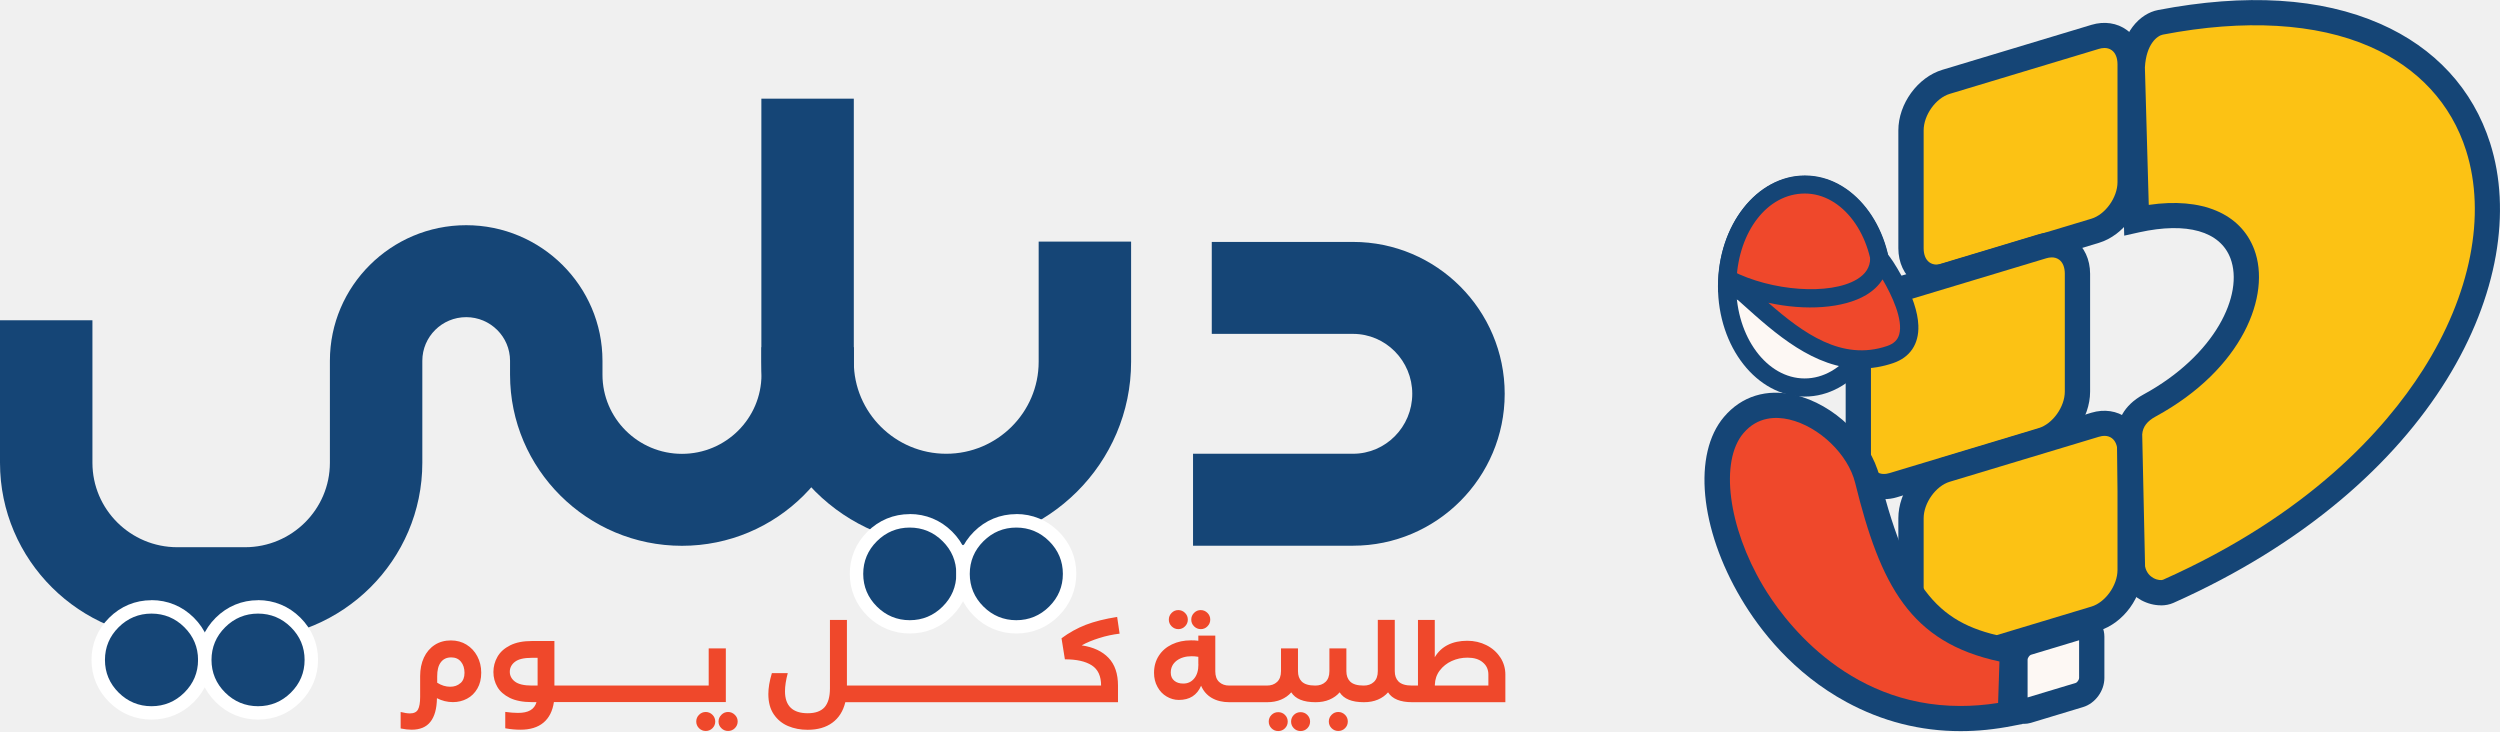
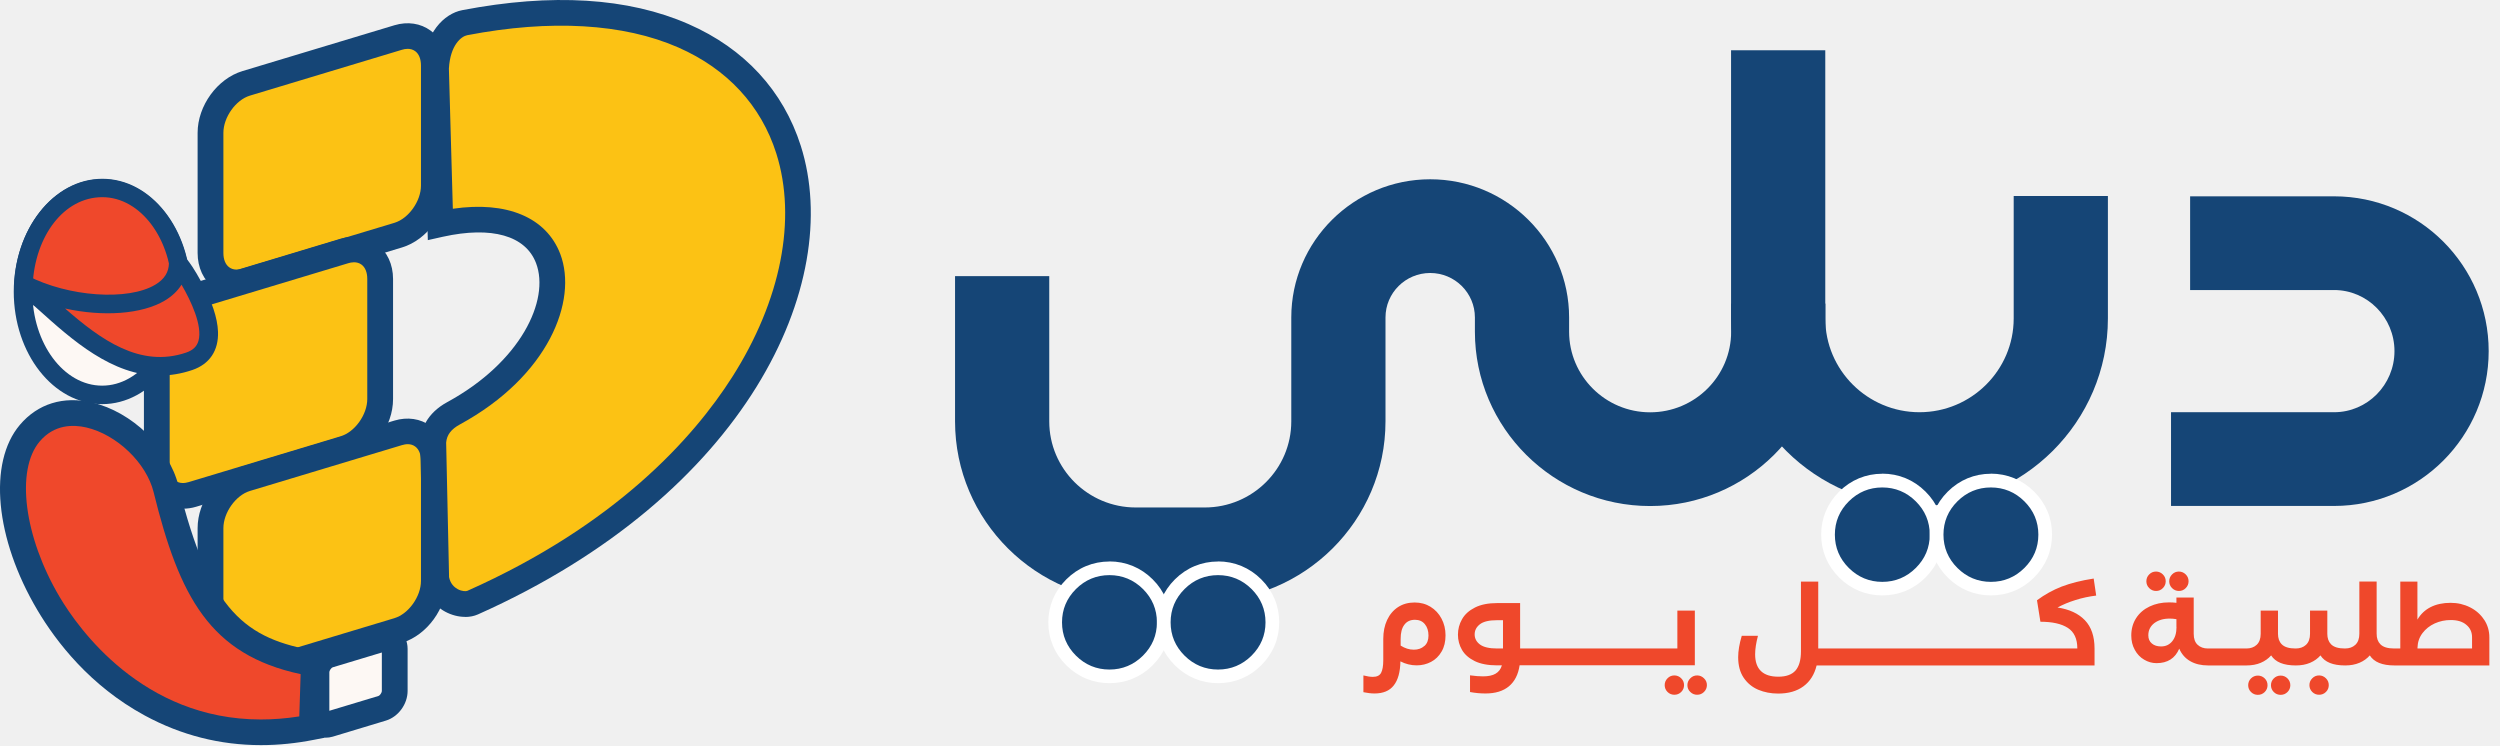
- <svg xmlns="http://www.w3.org/2000/svg" width="212" height="62" viewBox="0 0 212 62" fill="none">
-   <g clip-path="url(#clip0_58_1299)">
-     <path fill-rule="evenodd" clip-rule="evenodd" d="M165.021 6.94L177.669 3.126C179.301 2.637 180.64 3.679 180.64 5.459V15.454C180.64 17.226 179.308 19.084 177.669 19.573L165.021 23.387C163.389 23.876 162.05 22.834 162.05 21.054V11.059C162.05 9.287 163.382 7.429 165.021 6.94Z" fill="#FCC214" />
-     <path d="M164.237 24.57C163.539 24.57 162.876 24.365 162.334 23.961C161.472 23.323 160.98 22.266 160.98 21.054V11.059C160.98 8.804 162.619 6.55 164.714 5.919L177.362 2.105C178.445 1.779 179.535 1.942 180.362 2.552C181.224 3.183 181.716 4.246 181.716 5.458V15.454C181.716 17.708 180.077 19.962 177.989 20.593L165.341 24.407C164.971 24.521 164.607 24.57 164.244 24.57M178.459 4.069C178.288 4.069 178.117 4.104 177.982 4.147L165.334 7.961C164.158 8.315 163.125 9.761 163.125 11.059V21.054C163.125 21.593 163.296 22.018 163.61 22.245C163.966 22.507 164.401 22.451 164.707 22.358L177.355 18.545C178.531 18.19 179.564 16.744 179.564 15.447V5.451C179.564 4.913 179.393 4.487 179.079 4.26C178.887 4.119 178.666 4.069 178.459 4.069Z" fill="#154576" />
-     <path fill-rule="evenodd" clip-rule="evenodd" d="M160.553 41.144L173.201 37.33C174.833 36.841 176.173 34.984 176.173 33.212V23.216C176.173 21.444 174.84 20.395 173.201 20.884L160.553 24.698C158.922 25.187 157.582 27.044 157.582 28.817V38.812C157.582 40.584 158.922 41.633 160.553 41.144Z" fill="#FCC214" />
-     <path d="M159.769 42.328C159.071 42.328 158.408 42.123 157.867 41.718C157.004 41.08 156.513 40.024 156.513 38.812V28.817C156.513 26.562 158.152 24.308 160.239 23.677L172.887 19.863C173.97 19.537 175.061 19.7 175.887 20.31C176.749 20.941 177.241 22.004 177.241 23.216V33.212C177.241 35.466 175.602 37.72 173.514 38.351L160.866 42.165C160.496 42.278 160.132 42.328 159.769 42.328ZM173.992 21.827C173.821 21.827 173.65 21.862 173.514 21.905L160.866 25.719C159.691 26.073 158.657 27.519 158.657 28.817V38.812C158.657 39.351 158.829 39.776 159.142 40.003C159.498 40.265 159.933 40.208 160.239 40.116L172.887 36.302C174.063 35.948 175.096 34.502 175.096 33.205V23.209C175.096 22.67 174.925 22.245 174.612 22.018C174.419 21.876 174.198 21.827 173.992 21.827Z" fill="#154576" />
-     <path fill-rule="evenodd" clip-rule="evenodd" d="M165.021 39.833L177.669 36.019C179.301 35.523 180.64 36.572 180.64 38.351V48.347C180.64 50.119 179.308 51.976 177.669 52.465L165.021 56.279C163.389 56.768 162.05 55.726 162.05 53.947V43.951C162.05 42.179 163.389 40.322 165.021 39.833Z" fill="#FCC214" />
-     <path d="M164.237 57.463C163.539 57.463 162.876 57.258 162.334 56.853C161.472 56.222 160.98 55.159 160.98 53.947V43.952C160.98 41.697 162.619 39.443 164.707 38.812L177.355 34.998C178.438 34.672 179.528 34.835 180.355 35.445C181.217 36.076 181.709 37.139 181.709 38.351V48.347C181.709 50.601 180.07 52.855 177.982 53.486L165.334 57.3C164.964 57.413 164.6 57.463 164.237 57.463ZM165.334 40.854C164.158 41.208 163.125 42.654 163.125 43.952V53.947C163.125 54.486 163.296 54.911 163.61 55.138C163.966 55.4 164.401 55.343 164.707 55.251L177.355 51.437C178.531 51.083 179.564 49.637 179.564 48.34V38.344C179.564 37.805 179.393 37.38 179.079 37.153C178.723 36.891 178.288 36.948 177.982 37.04L165.334 40.854Z" fill="#154576" />
-     <path fill-rule="evenodd" clip-rule="evenodd" d="M171.905 54.507L176.337 53.167C176.907 52.997 177.377 53.359 177.377 53.983V57.484C177.377 58.108 176.907 58.753 176.337 58.931L171.905 60.27C171.335 60.441 170.864 60.079 170.864 59.455V55.953C170.864 55.329 171.335 54.684 171.905 54.507Z" fill="#FDF8F4" />
-     <path d="M171.633 61.383C171.241 61.383 170.864 61.263 170.55 61.036C170.066 60.681 169.795 60.107 169.795 59.462V55.96C169.795 54.861 170.572 53.805 171.598 53.493L176.03 52.153C176.621 51.976 177.234 52.068 177.697 52.416C178.175 52.77 178.452 53.344 178.452 53.989V57.491C178.452 58.59 177.676 59.646 176.65 59.958L172.218 61.298C172.018 61.355 171.826 61.383 171.626 61.383M176.308 54.294L172.218 55.528C172.118 55.556 171.94 55.776 171.94 55.946V59.143L176.03 57.91C176.13 57.881 176.308 57.661 176.308 57.484V54.287V54.294Z" fill="#154576" />
-     <path fill-rule="evenodd" clip-rule="evenodd" d="M147.022 36.047C150.485 31.964 157.218 36.09 158.351 40.698C160.539 49.594 162.933 53.897 170.643 55.223L170.472 60.511C151.618 64.226 141.806 42.2 147.015 36.047" fill="#EF482B" />
-     <path d="M166.254 62C162.848 62 159.613 61.178 156.591 59.54C152.038 57.073 149.217 53.408 147.649 50.764C144.129 44.831 143.53 38.493 146.195 35.353C147.685 33.595 149.815 32.935 152.202 33.495C155.516 34.268 158.608 37.253 159.392 40.435C161.978 50.948 165.007 53.167 170.828 54.167L171.748 54.323L171.52 61.391L170.686 61.553C169.182 61.851 167.707 62 166.261 62M147.841 36.735C145.825 39.117 146.537 44.682 149.509 49.687C151.041 52.267 156.392 59.866 166.24 59.866C167.258 59.866 168.32 59.788 169.439 59.611L169.553 56.095C161.993 54.472 159.463 49.651 157.318 40.946C156.72 38.529 154.269 36.168 151.725 35.572C150.62 35.317 149.053 35.31 147.848 36.728L147.841 36.735Z" fill="#154576" />
-     <path fill-rule="evenodd" clip-rule="evenodd" d="M153.036 15.688C156.67 15.688 159.62 19.53 159.62 24.273C159.62 29.015 156.67 32.857 153.036 32.857C149.402 32.857 146.452 29.015 146.452 24.273C146.452 19.53 149.402 15.688 153.036 15.688Z" fill="#FDF8F4" />
-     <path d="M153.036 33.63C148.982 33.63 145.683 29.433 145.683 24.273C145.683 19.112 148.982 14.915 153.036 14.915C157.091 14.915 160.39 19.112 160.39 24.273C160.39 29.433 157.091 33.63 153.036 33.63ZM153.036 16.453C149.83 16.453 147.229 19.962 147.229 24.273C147.229 28.582 149.837 32.092 153.036 32.092C156.236 32.092 158.844 28.582 158.844 24.273C158.844 19.962 156.236 16.453 153.036 16.453Z" fill="#154576" />
-     <path fill-rule="evenodd" clip-rule="evenodd" d="M153.058 15.645C156.692 15.645 159.642 19.488 159.642 24.23C159.378 27.966 154.105 27.378 146.474 24.23C146.474 19.488 149.424 15.645 153.058 15.645Z" fill="#EF482B" />
-     <path d="M156.092 27.597C153.748 27.597 150.47 26.718 146.181 24.946L145.703 24.747V24.237C145.703 19.076 149.002 14.88 153.057 14.88C157.111 14.88 160.41 19.076 160.41 24.237V24.294C160.325 25.471 159.805 26.392 158.9 26.945C158.194 27.378 157.254 27.597 156.092 27.597ZM147.257 23.72C154.56 26.669 157.168 26.186 158.08 25.627C158.558 25.336 158.807 24.882 158.857 24.202C158.843 19.906 156.242 16.411 153.05 16.411C149.857 16.411 147.449 19.643 147.257 23.72Z" fill="#154576" />
-     <path fill-rule="evenodd" clip-rule="evenodd" d="M146.466 23.627C151.454 26.208 159.335 25.924 159.356 21.905C159.435 21.926 164.358 28.682 160.268 30.071C154.611 31.992 150.214 26.754 146.459 23.627" fill="#EF482B" />
-     <path d="M157.846 31.262C153.855 31.262 150.528 28.278 147.763 25.79C147.136 25.23 146.552 24.705 145.975 24.223L146.83 22.947C150.229 24.705 155.195 25.052 157.461 23.691C158.216 23.238 158.587 22.649 158.594 21.898V20.905L159.563 21.153C159.698 21.189 160.105 21.295 161.302 23.479C162.171 25.067 162.634 26.456 162.677 27.604C162.734 29.178 161.972 30.305 160.532 30.794C159.606 31.106 158.715 31.248 157.853 31.248M149.958 25.676C152.901 28.249 156.193 30.645 160.026 29.341C160.589 29.15 160.917 28.838 161.052 28.363C161.401 27.115 160.44 25.052 159.641 23.691C159.328 24.202 158.858 24.648 158.259 25.01C156.328 26.165 153.086 26.364 149.965 25.676H149.958Z" fill="#154576" />
-     <path fill-rule="evenodd" clip-rule="evenodd" d="M180.811 5.707C180.939 3.105 182.307 2.063 183.205 1.893C219.218 -5.005 220.907 33.63 183.861 50.14C182.949 50.544 181.096 49.935 180.825 48.092L180.583 36.82C180.661 35.416 181.68 34.715 182.286 34.389C193.409 28.335 193.388 15.957 181.174 18.658L180.811 5.707Z" fill="#FCC214" />
-     <path d="M183.234 51.331C182.685 51.331 182.108 51.182 181.581 50.899C180.576 50.353 179.935 49.41 179.764 48.255L179.749 48.12L179.5 36.806V36.763C179.557 35.785 179.992 34.417 181.766 33.453C187.858 30.135 190.302 24.974 189.141 21.905C188.272 19.608 185.45 18.807 181.403 19.7L180.134 19.984L179.735 5.7V5.657C179.878 2.736 181.481 1.141 182.999 0.851C190.466 -0.581 196.808 -0.191 201.832 2.013C206.477 4.048 209.705 7.55 211.166 12.143C214.807 23.613 206.627 41.173 184.303 51.126C183.982 51.267 183.619 51.338 183.241 51.338M181.894 47.992C182.001 48.574 182.343 48.871 182.614 49.02C182.977 49.219 183.319 49.212 183.426 49.162C195.775 43.661 202.223 36.451 205.458 31.376C209.52 25.003 210.853 18.226 209.128 12.774C207.867 8.79 205.045 5.742 200.976 3.956C196.423 1.957 190.345 1.602 183.412 2.935C182.935 3.027 182.001 3.729 181.887 5.714L182.215 17.375C186.697 16.716 189.996 18.084 191.157 21.146C192.618 25.017 190.188 31.298 182.806 35.317C182.072 35.714 181.709 36.196 181.659 36.834L181.901 47.992H181.894Z" fill="#154576" />
-     <path d="M80.241 46.276C71.597 46.276 64.564 39.28 64.564 30.681V8.365H72.403V30.681C72.403 34.984 75.923 38.479 80.241 38.479C84.559 38.479 88.079 34.977 88.079 30.681V20.487H95.917V30.681C95.917 39.28 88.884 46.276 80.241 46.276Z" fill="#154576" />
-     <path d="M20.778 54.202H15.035C6.741 54.202 0 47.489 0 39.244V27.158H7.838V39.244C7.838 43.193 11.066 46.404 15.035 46.404H20.778C24.747 46.404 27.975 43.193 27.975 39.244V30.596C27.975 24.258 33.162 19.097 39.533 19.097C45.903 19.097 51.09 24.258 51.09 30.596V31.78C51.09 35.473 54.112 38.486 57.831 38.486C61.551 38.486 64.572 35.48 64.572 31.78V29.44H72.41V31.78C72.41 39.776 65.869 46.284 57.831 46.284C49.794 46.284 43.252 39.776 43.252 31.78V30.596C43.252 28.554 41.585 26.895 39.533 26.895C37.48 26.895 35.813 28.554 35.813 30.596V39.244C35.813 47.496 29.065 54.202 20.778 54.202Z" fill="#154576" />
-     <path d="M12.848 60.454C11.615 60.454 10.539 60.008 9.655 59.136C8.772 58.257 8.33 57.194 8.33 55.96C8.33 54.727 8.779 53.663 9.655 52.784C10.532 51.905 11.608 51.466 12.848 51.466C14.088 51.466 15.156 51.912 16.04 52.784C16.924 53.663 17.365 54.727 17.365 55.96C17.365 57.194 16.916 58.257 16.04 59.136C15.156 60.015 14.088 60.454 12.848 60.454Z" fill="#154576" />
-     <path d="M12.847 52.033C13.923 52.033 14.864 52.423 15.633 53.188C16.403 53.954 16.795 54.882 16.795 55.96C16.795 57.038 16.403 57.966 15.633 58.732C14.864 59.497 13.923 59.887 12.847 59.887C11.771 59.887 10.831 59.497 10.061 58.732C9.292 57.966 8.9 57.038 8.9 55.96C8.9 54.882 9.292 53.954 10.061 53.188C10.831 52.423 11.764 52.033 12.847 52.033ZM12.847 50.898C11.472 50.898 10.232 51.416 9.256 52.387C8.28 53.358 7.76 54.599 7.76 55.96C7.76 57.321 8.28 58.562 9.256 59.533C10.232 60.504 11.479 61.022 12.847 61.022C14.216 61.022 15.463 60.511 16.439 59.533C17.415 58.554 17.935 57.321 17.935 55.953C17.935 54.585 17.415 53.351 16.439 52.38C15.463 51.409 14.216 50.891 12.84 50.891L12.847 50.898Z" fill="white" />
-     <path d="M21.883 60.454C20.65 60.454 19.574 60.008 18.691 59.136C17.807 58.257 17.365 57.194 17.365 55.96C17.365 54.727 17.814 53.663 18.691 52.784C19.567 51.905 20.643 51.466 21.883 51.466C23.123 51.466 24.192 51.912 25.075 52.784C25.959 53.663 26.401 54.727 26.401 55.96C26.401 57.194 25.951 58.257 25.075 59.136C24.192 60.015 23.123 60.454 21.883 60.454Z" fill="#154576" />
-     <path d="M21.883 52.033C22.959 52.033 23.899 52.423 24.669 53.188C25.438 53.954 25.83 54.882 25.83 55.96C25.83 57.038 25.438 57.966 24.669 58.732C23.899 59.497 22.959 59.887 21.883 59.887C20.807 59.887 19.866 59.497 19.096 58.732C18.327 57.966 17.935 57.038 17.935 55.96C17.935 54.882 18.327 53.954 19.096 53.188C19.866 52.423 20.799 52.033 21.883 52.033ZM21.883 50.898C20.507 50.898 19.267 51.416 18.291 52.387C17.315 53.358 16.795 54.599 16.795 55.96C16.795 57.321 17.315 58.562 18.291 59.533C19.267 60.504 20.515 61.022 21.883 61.022C23.251 61.022 24.498 60.511 25.474 59.533C26.45 58.554 26.97 57.321 26.97 55.953C26.97 54.585 26.45 53.351 25.474 52.38C24.498 51.409 23.251 50.891 21.875 50.891L21.883 50.898Z" fill="white" />
-     <path d="M77.148 53.153C75.916 53.153 74.84 52.706 73.956 51.834C73.073 50.955 72.631 49.892 72.631 48.658C72.631 47.425 73.08 46.362 73.956 45.483C74.833 44.604 75.909 44.164 77.148 44.164C78.388 44.164 79.457 44.611 80.341 45.483C81.224 46.362 81.666 47.425 81.666 48.658C81.666 49.892 81.217 50.955 80.341 51.834C79.457 52.713 78.388 53.153 77.148 53.153Z" fill="#154576" />
-     <path d="M77.148 44.738C78.224 44.738 79.165 45.128 79.934 45.894C80.704 46.659 81.096 47.588 81.096 48.666C81.096 49.743 80.704 50.672 79.934 51.437C79.165 52.203 78.224 52.593 77.148 52.593C76.072 52.593 75.132 52.203 74.362 51.437C73.593 50.672 73.201 49.743 73.201 48.666C73.201 47.588 73.593 46.659 74.362 45.894C75.132 45.128 76.065 44.738 77.148 44.738ZM77.148 43.597C75.773 43.597 74.533 44.114 73.557 45.086C72.581 46.057 72.061 47.297 72.061 48.658C72.061 50.02 72.581 51.26 73.557 52.231C74.533 53.203 75.78 53.72 77.148 53.72C78.516 53.72 79.763 53.21 80.74 52.231C81.716 51.253 82.236 50.02 82.236 48.651C82.236 47.283 81.716 46.05 80.74 45.078C79.763 44.107 78.516 43.59 77.141 43.59L77.148 43.597Z" fill="white" />
-     <path d="M86.184 44.738C85.108 44.738 84.167 45.128 83.398 45.894C82.628 46.659 82.236 47.588 82.236 48.666C82.236 49.743 82.628 50.672 83.398 51.437C84.167 52.203 85.101 52.593 86.184 52.593C87.267 52.593 88.2 52.203 88.97 51.437C89.74 50.672 90.132 49.736 90.132 48.666C90.132 47.595 89.74 46.659 88.97 45.894C88.2 45.128 87.26 44.738 86.184 44.738Z" fill="#154576" />
-     <path d="M86.184 53.153C84.951 53.153 83.875 52.706 82.991 51.834C82.108 50.955 81.666 49.892 81.666 48.658C81.666 47.425 82.115 46.362 82.991 45.483C83.868 44.604 84.944 44.164 86.184 44.164C87.424 44.164 88.492 44.611 89.376 45.483C90.26 46.362 90.701 47.425 90.701 48.658C90.701 49.892 90.252 50.955 89.376 51.834C88.492 52.713 87.424 53.153 86.184 53.153Z" fill="#154576" />
-     <path d="M86.183 44.738C87.259 44.738 88.2 45.128 88.969 45.894C89.739 46.659 90.131 47.588 90.131 48.666C90.131 49.743 89.739 50.672 88.969 51.437C88.2 52.203 87.259 52.593 86.183 52.593C85.107 52.593 84.167 52.203 83.397 51.437C82.628 50.672 82.236 49.743 82.236 48.666C82.236 47.588 82.628 46.659 83.397 45.894C84.167 45.128 85.1 44.738 86.183 44.738ZM86.183 43.597C84.808 43.597 83.568 44.114 82.592 45.086C81.616 46.057 81.096 47.297 81.096 48.658C81.096 50.02 81.616 51.26 82.592 52.231C83.568 53.203 84.815 53.72 86.183 53.72C87.552 53.72 88.798 53.21 89.775 52.231C90.751 51.253 91.271 50.02 91.271 48.651C91.271 47.283 90.751 46.05 89.775 45.078C88.798 44.107 87.552 43.59 86.176 43.59L86.183 43.597Z" fill="white" />
-     <path d="M39.568 54.67C39.176 54.429 38.734 54.308 38.236 54.308C37.715 54.308 37.252 54.436 36.861 54.691C36.469 54.946 36.162 55.308 35.948 55.761C35.735 56.222 35.628 56.747 35.628 57.335V59.1C35.628 59.596 35.564 59.951 35.443 60.171C35.321 60.391 35.093 60.497 34.758 60.497C34.545 60.497 34.281 60.454 33.975 60.376V61.773C34.324 61.844 34.63 61.879 34.901 61.879C35.614 61.879 36.148 61.659 36.497 61.213C36.853 60.766 37.039 60.1 37.053 59.207C37.48 59.426 37.929 59.54 38.407 59.54C38.841 59.54 39.24 59.441 39.604 59.249C39.967 59.058 40.259 58.774 40.48 58.391C40.701 58.016 40.808 57.569 40.808 57.044C40.808 56.52 40.694 56.066 40.473 55.648C40.252 55.23 39.946 54.904 39.554 54.663M59.848 60.376C59.627 60.376 59.434 60.454 59.278 60.617C59.121 60.773 59.042 60.965 59.042 61.184C59.042 61.404 59.121 61.596 59.278 61.752C59.434 61.907 59.627 61.986 59.848 61.986C60.069 61.986 60.261 61.907 60.418 61.752C60.574 61.596 60.653 61.404 60.653 61.184C60.653 60.965 60.574 60.773 60.418 60.617C60.261 60.461 60.069 60.376 59.848 60.376ZM61.743 60.376C61.522 60.376 61.33 60.454 61.173 60.617C61.016 60.773 60.931 60.965 60.931 61.184C60.931 61.404 61.009 61.596 61.173 61.752C61.33 61.907 61.522 61.986 61.743 61.986C61.964 61.986 62.156 61.907 62.313 61.752C62.47 61.596 62.555 61.404 62.555 61.184C62.555 60.965 62.477 60.773 62.313 60.617C62.156 60.461 61.964 60.376 61.743 60.376ZM61.536 54.982H60.097V58.136H56.997H57.404H47.014V54.358H45.112C44.364 54.358 43.751 54.478 43.259 54.726C42.768 54.974 42.411 55.294 42.183 55.698C41.955 56.095 41.841 56.527 41.841 56.988C41.841 57.449 41.955 57.867 42.176 58.25C42.397 58.632 42.753 58.944 43.238 59.185C43.722 59.419 44.342 59.54 45.098 59.54H45.497C45.404 59.859 45.226 60.086 44.969 60.234C44.713 60.383 44.364 60.454 43.922 60.454C43.615 60.454 43.259 60.426 42.846 60.369V61.759C43.302 61.844 43.737 61.879 44.136 61.879C44.955 61.879 45.603 61.681 46.081 61.284C46.558 60.887 46.858 60.305 46.972 59.533H48.489H57.411H57.005H61.551V54.974L61.536 54.982ZM45.589 58.136H45.112C44.442 58.136 43.965 58.023 43.672 57.803C43.38 57.583 43.231 57.3 43.231 56.967C43.231 56.633 43.373 56.35 43.665 56.123C43.958 55.896 44.428 55.783 45.09 55.783H45.589V58.129V58.136ZM94.941 53.72L94.734 52.316C93.687 52.479 92.803 52.706 92.076 52.983C91.35 53.266 90.659 53.649 90.017 54.124L90.302 55.91C91.293 55.91 92.055 56.08 92.582 56.421C93.11 56.761 93.373 57.328 93.373 58.136H71.819V52.571H70.379V58.377C70.379 59.1 70.222 59.632 69.923 59.972C69.617 60.312 69.146 60.483 68.498 60.483C67.215 60.483 66.567 59.859 66.567 58.618C66.567 58.186 66.645 57.675 66.802 57.08H65.455C65.256 57.746 65.156 58.335 65.156 58.859C65.156 59.54 65.306 60.114 65.612 60.568C65.919 61.021 66.325 61.355 66.823 61.567C67.329 61.78 67.878 61.886 68.484 61.886C69.339 61.886 70.037 61.688 70.586 61.284C71.135 60.88 71.498 60.305 71.683 59.547H94.806V58.143C94.806 57.137 94.542 56.35 94.007 55.79C93.473 55.23 92.718 54.875 91.727 54.726C92.162 54.485 92.661 54.28 93.224 54.103C93.787 53.925 94.357 53.805 94.941 53.734V53.72ZM101.824 53.351C102.045 53.351 102.238 53.273 102.394 53.11C102.551 52.954 102.629 52.763 102.629 52.543C102.629 52.323 102.551 52.132 102.394 51.976C102.238 51.82 102.045 51.735 101.824 51.735C101.603 51.735 101.411 51.813 101.254 51.976C101.098 52.132 101.019 52.323 101.019 52.543C101.019 52.763 101.098 52.954 101.254 53.11C101.411 53.266 101.603 53.351 101.824 53.351ZM99.922 53.351C100.143 53.351 100.335 53.273 100.492 53.11C100.649 52.954 100.727 52.763 100.727 52.543C100.727 52.323 100.649 52.132 100.492 51.976C100.335 51.82 100.143 51.735 99.922 51.735C99.701 51.735 99.508 51.813 99.352 51.976C99.195 52.132 99.117 52.323 99.117 52.543C99.117 52.763 99.195 52.954 99.352 53.11C99.508 53.266 99.701 53.351 99.922 53.351ZM108.394 60.391C108.173 60.391 107.981 60.468 107.824 60.624C107.667 60.78 107.589 60.972 107.589 61.191C107.589 61.411 107.667 61.603 107.824 61.759C107.981 61.915 108.173 61.993 108.394 61.993C108.615 61.993 108.807 61.915 108.964 61.759C109.121 61.603 109.199 61.411 109.199 61.191C109.199 60.972 109.121 60.78 108.964 60.624C108.807 60.468 108.615 60.391 108.394 60.391ZM110.289 60.391C110.069 60.391 109.876 60.468 109.719 60.624C109.563 60.78 109.484 60.972 109.484 61.191C109.484 61.411 109.563 61.603 109.719 61.759C109.876 61.915 110.069 61.993 110.289 61.993C110.51 61.993 110.703 61.915 110.86 61.759C111.016 61.603 111.095 61.411 111.095 61.191C111.095 60.972 111.016 60.78 110.86 60.624C110.703 60.468 110.51 60.391 110.289 60.391ZM113.489 60.376C113.268 60.376 113.076 60.454 112.919 60.617C112.762 60.773 112.684 60.965 112.684 61.184C112.684 61.404 112.762 61.596 112.919 61.752C113.076 61.907 113.268 61.986 113.489 61.986C113.71 61.986 113.902 61.907 114.059 61.752C114.216 61.596 114.294 61.404 114.294 61.184C114.294 60.965 114.216 60.773 114.059 60.617C113.902 60.461 113.71 60.376 113.489 60.376ZM127.22 55.747C126.935 55.308 126.543 54.96 126.051 54.712C125.56 54.464 125.018 54.337 124.427 54.337C123.792 54.337 123.237 54.457 122.773 54.691C122.31 54.925 121.94 55.272 121.669 55.733V52.571H120.244V58.136H119.745C119.204 58.136 118.819 58.023 118.584 57.782C118.377 57.569 118.277 57.278 118.277 56.917V52.564H116.838V56.917C116.838 57.321 116.724 57.626 116.503 57.831C116.282 58.037 115.997 58.136 115.641 58.136C115.099 58.136 114.714 58.023 114.479 57.782C114.273 57.569 114.173 57.278 114.173 56.917V54.982H112.734V56.917C112.734 57.321 112.62 57.626 112.399 57.831C112.178 58.037 111.893 58.136 111.536 58.136C110.995 58.136 110.61 58.023 110.375 57.782C110.168 57.569 110.069 57.278 110.069 56.917V54.982H108.629V56.917C108.629 57.321 108.515 57.626 108.294 57.831C108.073 58.037 107.788 58.136 107.432 58.136H104.24C103.891 58.136 103.606 58.037 103.385 57.831C103.164 57.626 103.057 57.328 103.057 56.917V53.897H101.618V54.337C101.432 54.308 101.226 54.301 100.998 54.301C100.399 54.301 99.865 54.414 99.387 54.641C98.91 54.868 98.539 55.187 98.269 55.605C97.998 56.024 97.862 56.506 97.862 57.059C97.862 57.505 97.962 57.902 98.155 58.25C98.347 58.604 98.603 58.873 98.931 59.065C99.252 59.256 99.601 59.355 99.965 59.355C100.884 59.355 101.511 58.951 101.853 58.15C102.045 58.597 102.344 58.944 102.758 59.185C103.171 59.426 103.67 59.547 104.254 59.547H107.446C107.888 59.547 108.287 59.476 108.636 59.327C108.986 59.178 109.271 58.973 109.499 58.71C109.855 59.27 110.539 59.547 111.551 59.547C112 59.547 112.392 59.476 112.741 59.327C113.09 59.178 113.375 58.973 113.603 58.71C113.959 59.27 114.643 59.547 115.655 59.547C116.104 59.547 116.496 59.476 116.845 59.327C117.194 59.178 117.479 58.973 117.707 58.71C118.063 59.27 118.748 59.547 119.759 59.547H127.655V57.208C127.655 56.676 127.512 56.187 127.227 55.747H127.22ZM101.625 56.343C101.625 56.846 101.511 57.236 101.276 57.526C101.04 57.817 100.734 57.966 100.342 57.966C100.029 57.966 99.772 57.888 99.58 57.725C99.38 57.562 99.281 57.335 99.281 57.037C99.281 56.612 99.451 56.279 99.779 56.024C100.114 55.776 100.535 55.648 101.055 55.648C101.219 55.648 101.411 55.662 101.618 55.698V56.343H101.625ZM126.208 58.136H121.676V58.058C121.69 57.612 121.826 57.208 122.089 56.86C122.353 56.513 122.688 56.243 123.108 56.052C123.529 55.861 123.971 55.769 124.441 55.769C124.99 55.769 125.424 55.896 125.738 56.166C126.058 56.428 126.215 56.775 126.215 57.208V58.136H126.208ZM39.041 57.931C38.813 58.136 38.521 58.235 38.172 58.235C37.794 58.235 37.431 58.122 37.074 57.895V57.342C37.074 56.839 37.167 56.449 37.373 56.172C37.58 55.889 37.872 55.747 38.264 55.747C38.613 55.747 38.891 55.868 39.091 56.116C39.29 56.357 39.39 56.676 39.39 57.059C39.39 57.441 39.276 57.732 39.048 57.931H39.041Z" fill="#EF482B" />
-     <path d="M114.736 46.276H101.169V38.478H114.736C117.508 38.478 119.76 36.196 119.76 33.396C119.76 30.596 117.508 28.313 114.736 28.313H102.758V20.515H114.736C121.833 20.515 127.598 26.293 127.598 33.396C127.598 40.499 121.826 46.276 114.736 46.276Z" fill="#154576" />
-   </g>
-   <defs>
-     <clipPath id="clip0_58_1299">
-       <rect width="212" height="62" fill="white" />
-     </clipPath>
-   </defs>
+ <svg xmlns="http://www.w3.org/2000/svg" width="208" height="62" viewBox="0 0 208 62" fill="none">
+   <path fill-rule="evenodd" clip-rule="evenodd" d="M20.482 6.934L33.13 3.12C34.762 2.631 36.101 3.673 36.101 5.452V15.448C36.101 17.22 34.769 19.077 33.13 19.567L20.482 23.38C18.85 23.869 17.511 22.827 17.511 21.048V11.053C17.511 9.28 18.843 7.423 20.482 6.934Z" fill="#FCC214" />
+   <path d="M19.698 24.564C19 24.564 18.337 24.359 17.795 23.955C16.933 23.317 16.441 22.26 16.441 21.048V11.053C16.441 8.798 18.08 6.544 20.175 5.913L32.823 2.099C33.906 1.773 34.996 1.936 35.823 2.546C36.685 3.177 37.177 4.24 37.177 5.452V15.448C37.177 17.702 35.538 19.956 33.45 20.587L20.802 24.401C20.432 24.515 20.068 24.564 19.705 24.564M33.92 4.063C33.749 4.063 33.578 4.098 33.443 4.141L20.795 7.955C19.619 8.309 18.586 9.755 18.586 11.053V21.048C18.586 21.587 18.757 22.012 19.071 22.239C19.427 22.501 19.862 22.445 20.168 22.352L32.816 18.539C33.992 18.184 35.025 16.738 35.025 15.441V5.445C35.025 4.907 34.854 4.481 34.54 4.254C34.348 4.113 34.127 4.063 33.92 4.063Z" fill="#154576" />
+   <path fill-rule="evenodd" clip-rule="evenodd" d="M16.014 41.138L28.662 37.324C30.294 36.835 31.634 34.978 31.634 33.206V23.21C31.634 21.438 30.301 20.389 28.662 20.878L16.014 24.692C14.383 25.181 13.043 27.038 13.043 28.811V38.806C13.043 40.578 14.383 41.627 16.014 41.138Z" fill="#FCC214" />
+   <path d="M15.23 42.322C14.532 42.322 13.869 42.117 13.328 41.712C12.465 41.074 11.974 40.018 11.974 38.806V28.811C11.974 26.556 13.613 24.302 15.7 23.671L28.348 19.857C29.431 19.531 30.521 19.694 31.348 20.304C32.21 20.935 32.702 21.998 32.702 23.21V33.206C32.702 35.46 31.063 37.714 28.975 38.345L16.327 42.159C15.957 42.272 15.593 42.322 15.23 42.322ZM29.453 21.821C29.282 21.821 29.111 21.856 28.975 21.899L16.327 25.713C15.152 26.067 14.118 27.513 14.118 28.811V38.806C14.118 39.345 14.289 39.77 14.603 39.997C14.959 40.259 15.394 40.202 15.7 40.11L28.348 36.296C29.524 35.942 30.557 34.496 30.557 33.199V23.203C30.557 22.664 30.386 22.239 30.073 22.012C29.88 21.87 29.659 21.821 29.453 21.821Z" fill="#154576" />
+   <path fill-rule="evenodd" clip-rule="evenodd" d="M20.482 39.827L33.13 36.013C34.762 35.517 36.101 36.566 36.101 38.345V48.341C36.101 50.113 34.769 51.97 33.13 52.459L20.482 56.273C18.85 56.762 17.511 55.72 17.511 53.941V43.945C17.511 42.173 18.85 40.316 20.482 39.827Z" fill="#FCC214" />
+   <path d="M19.698 57.457C19 57.457 18.337 57.251 17.795 56.847C16.933 56.216 16.441 55.153 16.441 53.941V43.945C16.441 41.691 18.08 39.437 20.168 38.806L32.816 34.992C33.899 34.666 34.989 34.829 35.816 35.439C36.678 36.07 37.17 37.133 37.17 38.345V48.341C37.17 50.595 35.531 52.849 33.443 53.48L20.795 57.294C20.425 57.407 20.061 57.457 19.698 57.457ZM20.795 40.847C19.619 41.202 18.586 42.648 18.586 43.945V53.941C18.586 54.48 18.757 54.905 19.071 55.132C19.427 55.394 19.862 55.337 20.168 55.245L32.816 51.431C33.992 51.077 35.025 49.631 35.025 48.334V38.338C35.025 37.799 34.854 37.374 34.54 37.147C34.184 36.885 33.749 36.941 33.443 37.034L20.795 40.847Z" fill="#154576" />
+   <path fill-rule="evenodd" clip-rule="evenodd" d="M27.366 54.501L31.798 53.161C32.368 52.991 32.838 53.352 32.838 53.976V57.478C32.838 58.102 32.368 58.747 31.798 58.924L27.366 60.264C26.796 60.434 26.325 60.073 26.325 59.449V55.947C26.325 55.323 26.796 54.678 27.366 54.501Z" fill="#FDF8F4" />
+   <path d="M27.094 61.377C26.702 61.377 26.325 61.257 26.011 61.03C25.527 60.675 25.256 60.101 25.256 59.456V55.954C25.256 54.855 26.033 53.799 27.059 53.487L31.491 52.147C32.082 51.97 32.695 52.062 33.158 52.41C33.636 52.764 33.913 53.338 33.913 53.983V57.485C33.913 58.584 33.137 59.64 32.111 59.952L27.679 61.292C27.479 61.349 27.287 61.377 27.087 61.377M31.769 54.288L27.679 55.522C27.579 55.55 27.401 55.77 27.401 55.94V59.137L31.491 57.904C31.59 57.875 31.769 57.655 31.769 57.478V54.281V54.288Z" fill="#154576" />
+   <path fill-rule="evenodd" clip-rule="evenodd" d="M2.483 36.041C5.946 31.958 12.679 36.084 13.812 40.692C16 49.588 18.394 53.891 26.104 55.217L25.933 60.505C7.079 64.22 -2.733 42.194 2.475 36.041" fill="#EF482B" />
+   <path d="M21.715 61.994C18.309 61.994 15.074 61.172 12.052 59.534C7.499 57.067 4.677 53.402 3.11 50.758C-0.41 44.824 -1.009 38.487 1.656 35.346C3.145 33.588 5.276 32.929 7.663 33.489C10.976 34.262 14.069 37.246 14.853 40.429C17.439 50.942 20.468 53.161 26.289 54.161L27.209 54.316L26.98 61.384L26.147 61.547C24.643 61.845 23.168 61.994 21.722 61.994M3.302 36.729C1.286 39.111 1.998 44.676 4.97 49.68C6.502 52.261 11.853 59.86 21.7 59.86C22.719 59.86 23.781 59.782 24.9 59.605L25.014 56.089C17.454 54.465 14.924 49.645 12.779 40.94C12.181 38.522 9.729 36.162 7.186 35.566C6.081 35.311 4.514 35.304 3.309 36.722L3.302 36.729Z" fill="#154576" />
+   <path fill-rule="evenodd" clip-rule="evenodd" d="M8.497 15.682C12.131 15.682 15.081 19.524 15.081 24.267C15.081 29.009 12.131 32.851 8.497 32.851C4.863 32.851 1.913 29.009 1.913 24.267C1.913 19.524 4.863 15.682 8.497 15.682Z" fill="#FDF8F4" />
+   <path d="M8.497 33.624C4.443 33.624 1.144 29.427 1.144 24.267C1.144 19.106 4.443 14.909 8.497 14.909C12.552 14.909 15.851 19.106 15.851 24.267C15.851 29.427 12.552 33.624 8.497 33.624ZM8.497 16.447C5.291 16.447 2.69 19.956 2.69 24.267C2.69 28.577 5.298 32.086 8.497 32.086C11.697 32.086 14.305 28.577 14.305 24.267C14.305 19.956 11.697 16.447 8.497 16.447Z" fill="#154576" />
+   <path fill-rule="evenodd" clip-rule="evenodd" d="M8.519 15.639C12.153 15.639 15.103 19.481 15.103 24.224C14.839 27.96 9.566 27.371 1.935 24.224C1.935 19.481 4.885 15.639 8.519 15.639Z" fill="#EF482B" />
+   <path d="M11.553 27.591C9.209 27.591 5.931 26.712 1.641 24.94L1.164 24.741V24.231C1.164 19.07 4.463 14.874 8.518 14.874C12.572 14.874 15.871 19.07 15.871 24.231V24.288C15.786 25.465 15.266 26.386 14.361 26.939C13.655 27.371 12.715 27.591 11.553 27.591ZM2.717 23.713C10.021 26.663 12.629 26.18 13.541 25.62C14.019 25.33 14.268 24.876 14.318 24.196C14.304 19.9 11.703 16.405 8.511 16.405C5.318 16.405 2.91 19.637 2.717 23.713Z" fill="#154576" />
+   <path fill-rule="evenodd" clip-rule="evenodd" d="M1.927 23.621C6.915 26.202 14.796 25.918 14.817 21.899C14.896 21.92 19.819 28.676 15.729 30.065C10.072 31.986 5.675 26.748 1.92 23.621" fill="#EF482B" />
+   <path d="M13.307 31.256C9.316 31.256 5.989 28.272 3.224 25.784C2.597 25.224 2.013 24.699 1.436 24.217L2.291 22.941C5.69 24.699 10.656 25.046 12.922 23.685C13.677 23.232 14.048 22.643 14.055 21.892V20.899L15.024 21.147C15.159 21.183 15.566 21.289 16.763 23.473C17.632 25.06 18.095 26.45 18.138 27.598C18.195 29.172 17.433 30.299 15.993 30.788C15.067 31.1 14.176 31.242 13.314 31.242M5.419 25.67C8.362 28.243 11.654 30.639 15.487 29.335C16.05 29.144 16.378 28.832 16.513 28.357C16.862 27.109 15.9 25.046 15.102 23.685C14.789 24.196 14.319 24.642 13.72 25.004C11.789 26.159 8.547 26.358 5.426 25.67H5.419Z" fill="#154576" />
+   <path fill-rule="evenodd" clip-rule="evenodd" d="M36.272 5.7C36.4 3.099 37.768 2.057 38.666 1.887C74.679 -5.011 76.368 33.624 39.322 50.134C38.41 50.538 36.557 49.928 36.286 48.085L36.044 36.814C36.122 35.41 37.141 34.709 37.747 34.382C48.87 28.328 48.849 15.951 36.635 18.652L36.272 5.7Z" fill="#FCC214" />
+   <path d="M38.695 51.325C38.146 51.325 37.569 51.176 37.042 50.893C36.037 50.347 35.396 49.404 35.225 48.248L35.21 48.114L34.961 36.8V36.757C35.018 35.779 35.453 34.411 37.227 33.447C43.319 30.129 45.763 24.968 44.602 21.899C43.733 19.602 40.911 18.801 36.864 19.694L35.595 19.978L35.196 5.693V5.651C35.339 2.73 36.942 1.135 38.46 0.845C45.927 -0.587 52.269 -0.198 57.292 2.007C61.938 4.042 65.166 7.544 66.627 12.137C70.268 23.607 62.088 41.166 39.764 51.119C39.443 51.261 39.08 51.332 38.702 51.332M37.355 47.986C37.462 48.567 37.804 48.865 38.075 49.014C38.438 49.212 38.78 49.205 38.887 49.156C51.236 43.655 57.684 36.445 60.919 31.37C64.981 24.997 66.313 18.22 64.589 12.768C63.328 8.784 60.506 5.736 56.437 3.95C51.884 1.95 45.806 1.596 38.873 2.929C38.395 3.021 37.462 3.723 37.348 5.708L37.676 17.369C42.158 16.71 45.457 18.078 46.618 21.14C48.079 25.011 45.649 31.292 38.267 35.311C37.533 35.708 37.17 36.19 37.12 36.828L37.362 47.986H37.355Z" fill="#154576" />
+   <path d="M159.701 42.095C151.057 42.095 144.024 35.098 144.024 26.499V4.183H151.863V26.499C151.863 30.802 155.383 34.297 159.701 34.297C164.019 34.297 167.539 30.795 167.539 26.499V16.305H175.377V26.499C175.377 35.098 168.344 42.095 159.701 42.095Z" fill="#154576" />
+   <path d="M100.238 50.02H94.495C86.201 50.02 79.46 43.307 79.46 35.062V22.976H87.298V35.062C87.298 39.011 90.526 42.222 94.495 42.222H100.238C104.207 42.222 107.435 39.011 107.435 35.062V26.414C107.435 20.076 112.622 14.916 118.993 14.916C125.363 14.916 130.55 20.076 130.55 26.414V27.598C130.55 31.291 133.572 34.304 137.291 34.304C141.011 34.304 144.032 31.298 144.032 27.598V25.258H151.87V27.598C151.87 35.594 145.329 42.102 137.291 42.102C129.253 42.102 122.712 35.594 122.712 27.598V26.414C122.712 24.372 121.045 22.713 118.993 22.713C116.94 22.713 115.273 24.372 115.273 26.414V35.062C115.273 43.314 108.525 50.02 100.238 50.02Z" fill="#154576" />
+   <path d="M92.308 56.273C91.075 56.273 89.999 55.826 89.115 54.954C88.232 54.075 87.79 53.012 87.79 51.778C87.79 50.545 88.239 49.481 89.115 48.602C89.992 47.723 91.068 47.284 92.308 47.284C93.547 47.284 94.616 47.73 95.5 48.602C96.383 49.481 96.825 50.545 96.825 51.778C96.825 53.012 96.376 54.075 95.5 54.954C94.616 55.833 93.547 56.273 92.308 56.273Z" fill="#154576" />
+   <path d="M92.307 47.851C93.383 47.851 94.324 48.241 95.094 49.006C95.863 49.772 96.255 50.701 96.255 51.778C96.255 52.856 95.863 53.784 95.094 54.55C94.324 55.316 93.383 55.706 92.307 55.706C91.231 55.706 90.291 55.316 89.521 54.55C88.752 53.784 88.36 52.856 88.36 51.778C88.36 50.701 88.752 49.772 89.521 49.006C90.291 48.241 91.224 47.851 92.307 47.851ZM92.307 46.717C90.932 46.717 89.692 47.234 88.716 48.205C87.74 49.177 87.22 50.417 87.22 51.778C87.22 53.139 87.74 54.38 88.716 55.351C89.692 56.322 90.939 56.84 92.307 56.84C93.675 56.84 94.922 56.329 95.899 55.351C96.875 54.373 97.395 53.139 97.395 51.771C97.395 50.403 96.875 49.169 95.899 48.198C94.922 47.227 93.675 46.71 92.3 46.71L92.307 46.717Z" fill="white" />
+   <path d="M101.343 56.273C100.11 56.273 99.034 55.826 98.151 54.954C97.267 54.075 96.825 53.012 96.825 51.778C96.825 50.545 97.274 49.481 98.151 48.602C99.027 47.723 100.103 47.284 101.343 47.284C102.583 47.284 103.651 47.73 104.535 48.602C105.419 49.481 105.86 50.545 105.86 51.778C105.86 53.012 105.412 54.075 104.535 54.954C103.651 55.833 102.583 56.273 101.343 56.273Z" fill="#154576" />
+   <path d="M101.343 47.851C102.419 47.851 103.359 48.241 104.129 49.006C104.898 49.772 105.29 50.701 105.29 51.778C105.29 52.856 104.898 53.784 104.129 54.55C103.359 55.316 102.419 55.706 101.343 55.706C100.267 55.706 99.326 55.316 98.556 54.55C97.787 53.784 97.395 52.856 97.395 51.778C97.395 50.701 97.787 49.772 98.556 49.006C99.326 48.241 100.259 47.851 101.343 47.851ZM101.343 46.717C99.967 46.717 98.728 47.234 97.751 48.205C96.775 49.177 96.255 50.417 96.255 51.778C96.255 53.139 96.775 54.38 97.751 55.351C98.728 56.322 99.974 56.84 101.343 56.84C102.711 56.84 103.958 56.329 104.934 55.351C105.91 54.373 106.43 53.139 106.43 51.771C106.43 50.403 105.91 49.169 104.934 48.198C103.958 47.227 102.711 46.71 101.335 46.71L101.343 46.717Z" fill="white" />
+   <path d="M156.608 48.971C155.376 48.971 154.3 48.524 153.416 47.653C152.533 46.773 152.091 45.71 152.091 44.477C152.091 43.243 152.54 42.18 153.416 41.301C154.293 40.422 155.369 39.982 156.608 39.982C157.848 39.982 158.917 40.429 159.801 41.301C160.684 42.18 161.126 43.243 161.126 44.477C161.126 45.71 160.677 46.773 159.801 47.653C158.917 48.532 157.848 48.971 156.608 48.971Z" fill="#154576" />
+   <path d="M156.608 40.556C157.684 40.556 158.625 40.946 159.394 41.712C160.164 42.477 160.556 43.406 160.556 44.484C160.556 45.561 160.164 46.49 159.394 47.255C158.625 48.021 157.684 48.411 156.608 48.411C155.532 48.411 154.592 48.021 153.822 47.255C153.053 46.49 152.661 45.561 152.661 44.484C152.661 43.406 153.053 42.477 153.822 41.712C154.592 40.946 155.525 40.556 156.608 40.556ZM156.608 39.415C155.233 39.415 153.993 39.933 153.017 40.904C152.041 41.875 151.521 43.115 151.521 44.477C151.521 45.838 152.041 47.078 153.017 48.049C153.993 49.021 155.24 49.538 156.608 49.538C157.976 49.538 159.223 49.028 160.199 48.049C161.176 47.071 161.696 45.838 161.696 44.469C161.696 43.101 161.176 41.868 160.199 40.897C159.223 39.925 157.976 39.408 156.601 39.408L156.608 39.415Z" fill="white" />
+   <path d="M165.644 40.556C164.568 40.556 163.627 40.946 162.858 41.712C162.088 42.477 161.696 43.406 161.696 44.484C161.696 45.561 162.088 46.49 162.858 47.255C163.627 48.021 164.561 48.411 165.644 48.411C166.727 48.411 167.66 48.021 168.43 47.255C169.2 46.49 169.591 45.554 169.591 44.484C169.591 43.413 169.2 42.477 168.43 41.712C167.66 40.946 166.72 40.556 165.644 40.556Z" fill="#154576" />
+   <path d="M165.644 48.971C164.411 48.971 163.335 48.524 162.451 47.653C161.568 46.773 161.126 45.71 161.126 44.477C161.126 43.243 161.575 42.18 162.451 41.301C163.328 40.422 164.404 39.982 165.644 39.982C166.883 39.982 167.952 40.429 168.836 41.301C169.719 42.18 170.161 43.243 170.161 44.477C170.161 45.71 169.712 46.773 168.836 47.653C167.952 48.532 166.883 48.971 165.644 48.971Z" fill="#154576" />
+   <path d="M165.643 40.556C166.719 40.556 167.66 40.946 168.429 41.712C169.199 42.477 169.591 43.406 169.591 44.484C169.591 45.561 169.199 46.49 168.429 47.255C167.66 48.021 166.719 48.411 165.643 48.411C164.567 48.411 163.627 48.021 162.857 47.255C162.088 46.49 161.696 45.561 161.696 44.484C161.696 43.406 162.088 42.477 162.857 41.712C163.627 40.946 164.56 40.556 165.643 40.556ZM165.643 39.415C164.268 39.415 163.028 39.933 162.052 40.904C161.076 41.875 160.556 43.115 160.556 44.477C160.556 45.838 161.076 47.078 162.052 48.049C163.028 49.021 164.275 49.538 165.643 49.538C167.011 49.538 168.258 49.028 169.235 48.049C170.211 47.071 170.731 45.838 170.731 44.469C170.731 43.101 170.211 41.868 169.235 40.897C168.258 39.925 167.011 39.408 165.636 39.408L165.643 39.415Z" fill="white" />
+   <path d="M119.028 50.488C118.636 50.247 118.194 50.127 117.696 50.127C117.175 50.127 116.712 50.254 116.32 50.509C115.929 50.764 115.622 51.126 115.408 51.58C115.195 52.041 115.088 52.565 115.088 53.154V54.919C115.088 55.415 115.024 55.769 114.902 55.989C114.781 56.209 114.553 56.315 114.218 56.315C114.005 56.315 113.741 56.273 113.435 56.195V57.591C113.784 57.662 114.09 57.697 114.361 57.697C115.073 57.697 115.608 57.478 115.957 57.031C116.313 56.584 116.499 55.918 116.513 55.025C116.94 55.245 117.389 55.358 117.867 55.358C118.301 55.358 118.7 55.259 119.064 55.068C119.427 54.876 119.719 54.593 119.94 54.21C120.161 53.834 120.268 53.387 120.268 52.863C120.268 52.338 120.154 51.885 119.933 51.466C119.712 51.048 119.406 50.722 119.014 50.481M139.308 56.195C139.087 56.195 138.894 56.273 138.737 56.436C138.581 56.592 138.502 56.783 138.502 57.003C138.502 57.222 138.581 57.414 138.737 57.57C138.894 57.726 139.087 57.804 139.308 57.804C139.528 57.804 139.721 57.726 139.878 57.57C140.034 57.414 140.113 57.222 140.113 57.003C140.113 56.783 140.034 56.592 139.878 56.436C139.721 56.28 139.528 56.195 139.308 56.195ZM141.203 56.195C140.982 56.195 140.79 56.273 140.633 56.436C140.476 56.592 140.391 56.783 140.391 57.003C140.391 57.222 140.469 57.414 140.633 57.57C140.79 57.726 140.982 57.804 141.203 57.804C141.424 57.804 141.616 57.726 141.773 57.57C141.93 57.414 142.015 57.222 142.015 57.003C142.015 56.783 141.937 56.592 141.773 56.436C141.616 56.28 141.424 56.195 141.203 56.195ZM140.996 50.8H139.557V53.955H136.457H136.863H126.474V50.176H124.572C123.824 50.176 123.211 50.297 122.719 50.545C122.228 50.793 121.871 51.112 121.643 51.516C121.415 51.913 121.301 52.345 121.301 52.806C121.301 53.267 121.415 53.685 121.636 54.068C121.857 54.451 122.213 54.763 122.698 55.004C123.182 55.238 123.802 55.358 124.558 55.358H124.957C124.864 55.677 124.686 55.904 124.429 56.053C124.173 56.202 123.824 56.273 123.382 56.273C123.075 56.273 122.719 56.244 122.306 56.188V57.577C122.762 57.662 123.197 57.697 123.596 57.697C124.415 57.697 125.064 57.499 125.541 57.102C126.018 56.705 126.318 56.124 126.432 55.351H127.949H136.871H136.464H141.011V50.793L140.996 50.8ZM125.049 53.955H124.572C123.902 53.955 123.425 53.841 123.132 53.621C122.84 53.402 122.691 53.118 122.691 52.785C122.691 52.452 122.833 52.168 123.125 51.941C123.417 51.714 123.888 51.601 124.55 51.601H125.049V53.947V53.955ZM174.401 49.538L174.194 48.135C173.147 48.297 172.263 48.524 171.536 48.801C170.81 49.084 170.118 49.467 169.477 49.942L169.762 51.729C170.753 51.729 171.515 51.899 172.042 52.239C172.57 52.579 172.833 53.146 172.833 53.955H151.278V48.39H149.839V54.196C149.839 54.919 149.682 55.45 149.383 55.791C149.077 56.131 148.606 56.301 147.958 56.301C146.675 56.301 146.027 55.677 146.027 54.437C146.027 54.004 146.105 53.494 146.262 52.898H144.915C144.716 53.565 144.616 54.153 144.616 54.678C144.616 55.358 144.766 55.932 145.072 56.386C145.379 56.84 145.785 57.173 146.283 57.386C146.789 57.598 147.338 57.705 147.944 57.705C148.799 57.705 149.497 57.506 150.046 57.102C150.594 56.698 150.958 56.124 151.143 55.365H174.266V53.962C174.266 52.955 174.002 52.168 173.468 51.608C172.933 51.048 172.178 50.694 171.187 50.545C171.622 50.304 172.121 50.098 172.684 49.921C173.247 49.744 173.817 49.623 174.401 49.552V49.538ZM181.284 49.169C181.505 49.169 181.698 49.092 181.854 48.928C182.011 48.773 182.089 48.581 182.089 48.361C182.089 48.142 182.011 47.95 181.854 47.794C181.698 47.638 181.505 47.553 181.284 47.553C181.063 47.553 180.871 47.631 180.714 47.794C180.557 47.95 180.479 48.142 180.479 48.361C180.479 48.581 180.557 48.773 180.714 48.928C180.871 49.084 181.063 49.169 181.284 49.169ZM179.382 49.169C179.603 49.169 179.795 49.092 179.952 48.928C180.109 48.773 180.187 48.581 180.187 48.361C180.187 48.142 180.109 47.95 179.952 47.794C179.795 47.638 179.603 47.553 179.382 47.553C179.161 47.553 178.968 47.631 178.812 47.794C178.655 47.95 178.577 48.142 178.577 48.361C178.577 48.581 178.655 48.773 178.812 48.928C178.968 49.084 179.161 49.169 179.382 49.169ZM187.854 56.209C187.633 56.209 187.441 56.287 187.284 56.443C187.127 56.599 187.049 56.79 187.049 57.01C187.049 57.23 187.127 57.421 187.284 57.577C187.441 57.733 187.633 57.811 187.854 57.811C188.075 57.811 188.267 57.733 188.424 57.577C188.581 57.421 188.659 57.23 188.659 57.01C188.659 56.79 188.581 56.599 188.424 56.443C188.267 56.287 188.075 56.209 187.854 56.209ZM189.749 56.209C189.529 56.209 189.336 56.287 189.179 56.443C189.023 56.599 188.944 56.79 188.944 57.01C188.944 57.23 189.023 57.421 189.179 57.577C189.336 57.733 189.529 57.811 189.749 57.811C189.97 57.811 190.163 57.733 190.319 57.577C190.476 57.421 190.555 57.23 190.555 57.01C190.555 56.79 190.476 56.599 190.319 56.443C190.163 56.287 189.97 56.209 189.749 56.209ZM192.949 56.195C192.728 56.195 192.536 56.273 192.379 56.436C192.222 56.592 192.144 56.783 192.144 57.003C192.144 57.222 192.222 57.414 192.379 57.57C192.536 57.726 192.728 57.804 192.949 57.804C193.17 57.804 193.362 57.726 193.519 57.57C193.676 57.414 193.754 57.222 193.754 57.003C193.754 56.783 193.676 56.592 193.519 56.436C193.362 56.28 193.17 56.195 192.949 56.195ZM206.68 51.566C206.395 51.126 206.003 50.779 205.511 50.531C205.02 50.282 204.478 50.155 203.887 50.155C203.252 50.155 202.697 50.275 202.233 50.509C201.77 50.743 201.4 51.091 201.129 51.551V48.39H199.704V53.955H199.205C198.664 53.955 198.279 53.841 198.044 53.6C197.837 53.387 197.737 53.097 197.737 52.735V48.383H196.298V52.735C196.298 53.139 196.184 53.444 195.963 53.65C195.742 53.855 195.457 53.955 195.101 53.955C194.559 53.955 194.174 53.841 193.939 53.6C193.733 53.387 193.633 53.097 193.633 52.735V50.8H192.194V52.735C192.194 53.139 192.08 53.444 191.859 53.65C191.638 53.855 191.353 53.955 190.996 53.955C190.455 53.955 190.07 53.841 189.835 53.6C189.628 53.387 189.529 53.097 189.529 52.735V50.8H188.089V52.735C188.089 53.139 187.975 53.444 187.754 53.65C187.533 53.855 187.248 53.955 186.892 53.955H183.7C183.351 53.955 183.066 53.855 182.845 53.65C182.624 53.444 182.517 53.146 182.517 52.735V49.715H181.078V50.155C180.892 50.127 180.686 50.119 180.458 50.119C179.859 50.119 179.325 50.233 178.847 50.46C178.37 50.687 177.999 51.005 177.729 51.424C177.458 51.842 177.322 52.324 177.322 52.877C177.322 53.324 177.422 53.721 177.615 54.068C177.807 54.422 178.064 54.692 178.391 54.883C178.712 55.075 179.061 55.174 179.424 55.174C180.344 55.174 180.971 54.77 181.313 53.969C181.505 54.415 181.804 54.763 182.218 55.004C182.631 55.245 183.13 55.365 183.714 55.365H186.906C187.348 55.365 187.747 55.294 188.096 55.145C188.445 54.997 188.73 54.791 188.959 54.529C189.315 55.089 189.999 55.365 191.011 55.365C191.46 55.365 191.851 55.294 192.201 55.145C192.55 54.997 192.835 54.791 193.063 54.529C193.419 55.089 194.103 55.365 195.115 55.365C195.564 55.365 195.956 55.294 196.305 55.145C196.654 54.997 196.939 54.791 197.167 54.529C197.523 55.089 198.208 55.365 199.219 55.365H207.114V53.026C207.114 52.494 206.972 52.005 206.687 51.566H206.68ZM181.085 52.161C181.085 52.664 180.971 53.054 180.736 53.345C180.5 53.636 180.194 53.784 179.802 53.784C179.489 53.784 179.232 53.706 179.04 53.543C178.84 53.38 178.74 53.154 178.74 52.856C178.74 52.43 178.911 52.097 179.239 51.842C179.574 51.594 179.995 51.466 180.515 51.466C180.679 51.466 180.871 51.48 181.078 51.516V52.161H181.085ZM205.668 53.955H201.136V53.877C201.15 53.43 201.286 53.026 201.549 52.678C201.813 52.331 202.148 52.062 202.568 51.87C202.989 51.679 203.431 51.587 203.901 51.587C204.45 51.587 204.884 51.714 205.198 51.984C205.518 52.246 205.675 52.593 205.675 53.026V53.955H205.668ZM118.501 53.749C118.273 53.955 117.981 54.054 117.632 54.054C117.254 54.054 116.89 53.94 116.534 53.714V53.161C116.534 52.657 116.627 52.267 116.833 51.991C117.04 51.707 117.332 51.566 117.724 51.566C118.073 51.566 118.351 51.686 118.551 51.934C118.75 52.175 118.85 52.494 118.85 52.877C118.85 53.26 118.736 53.55 118.508 53.749H118.501Z" fill="#EF482B" />
+   <path d="M194.196 42.095H180.629V34.297H194.196C196.968 34.297 199.22 32.014 199.22 29.214C199.22 26.414 196.968 24.131 194.196 24.131H182.218V16.334H194.196C201.293 16.334 207.058 22.111 207.058 29.214C207.058 36.317 201.286 42.095 194.196 42.095Z" fill="#154576" />
</svg>
